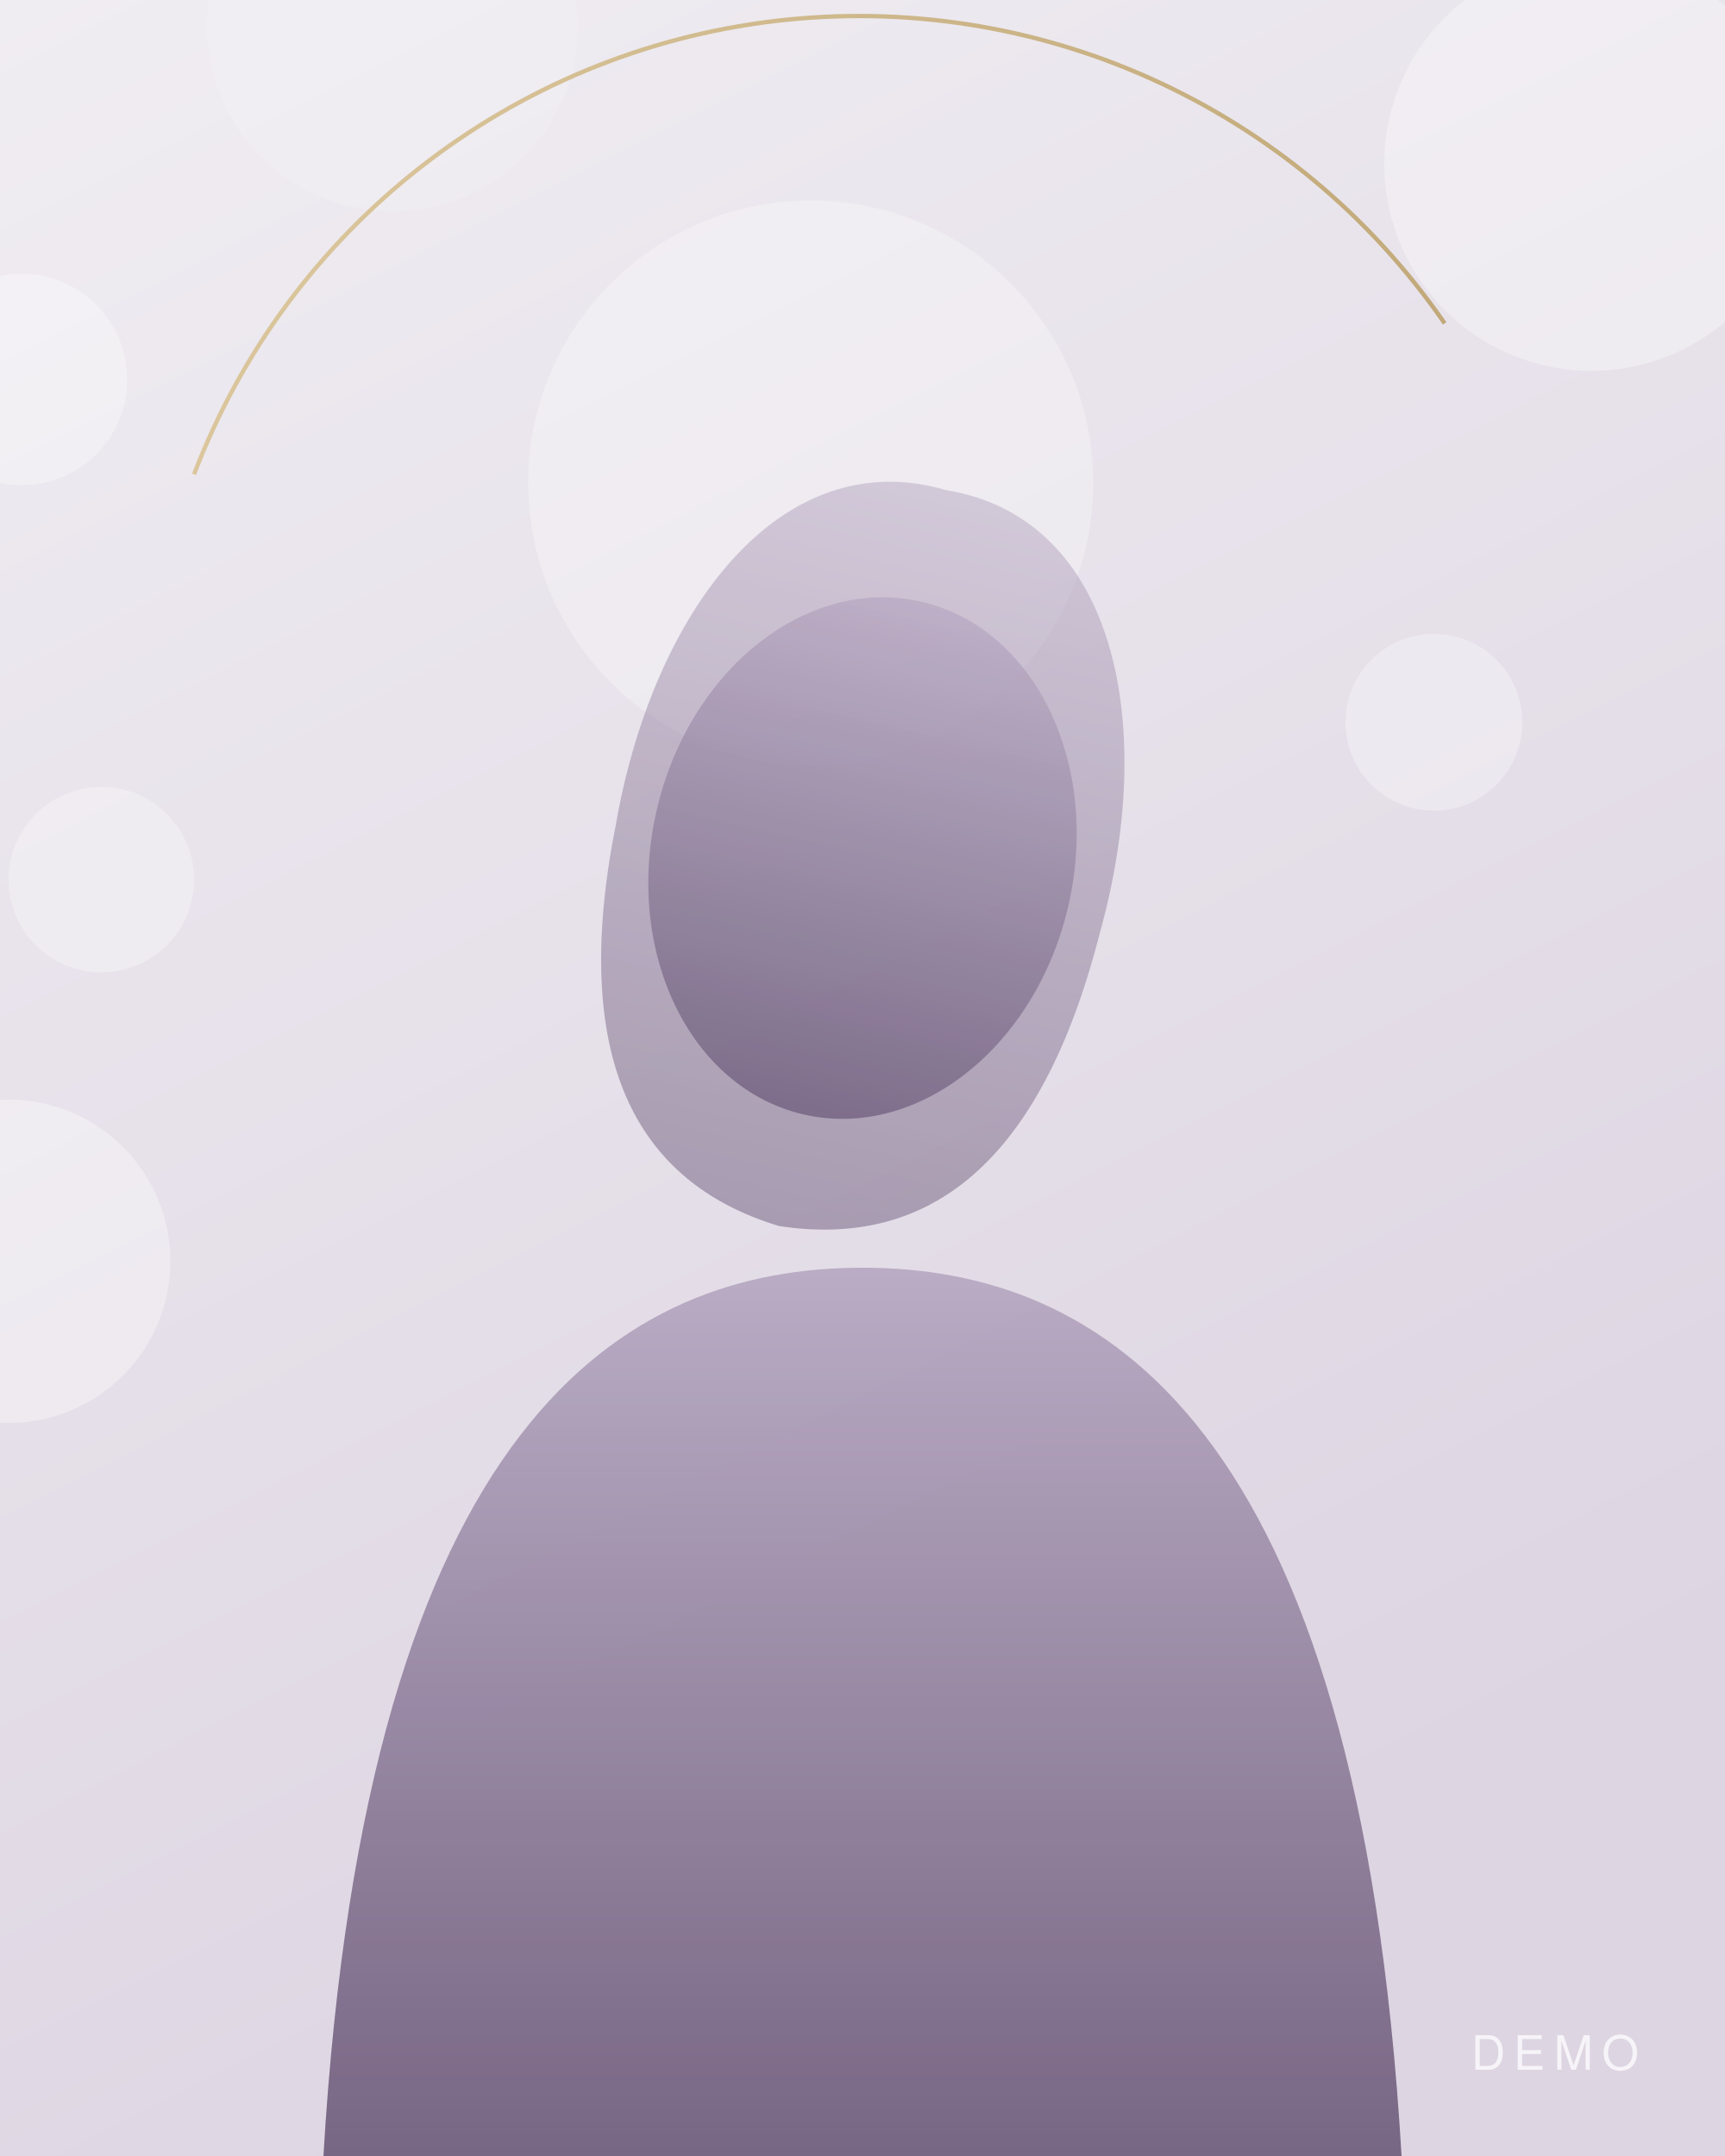
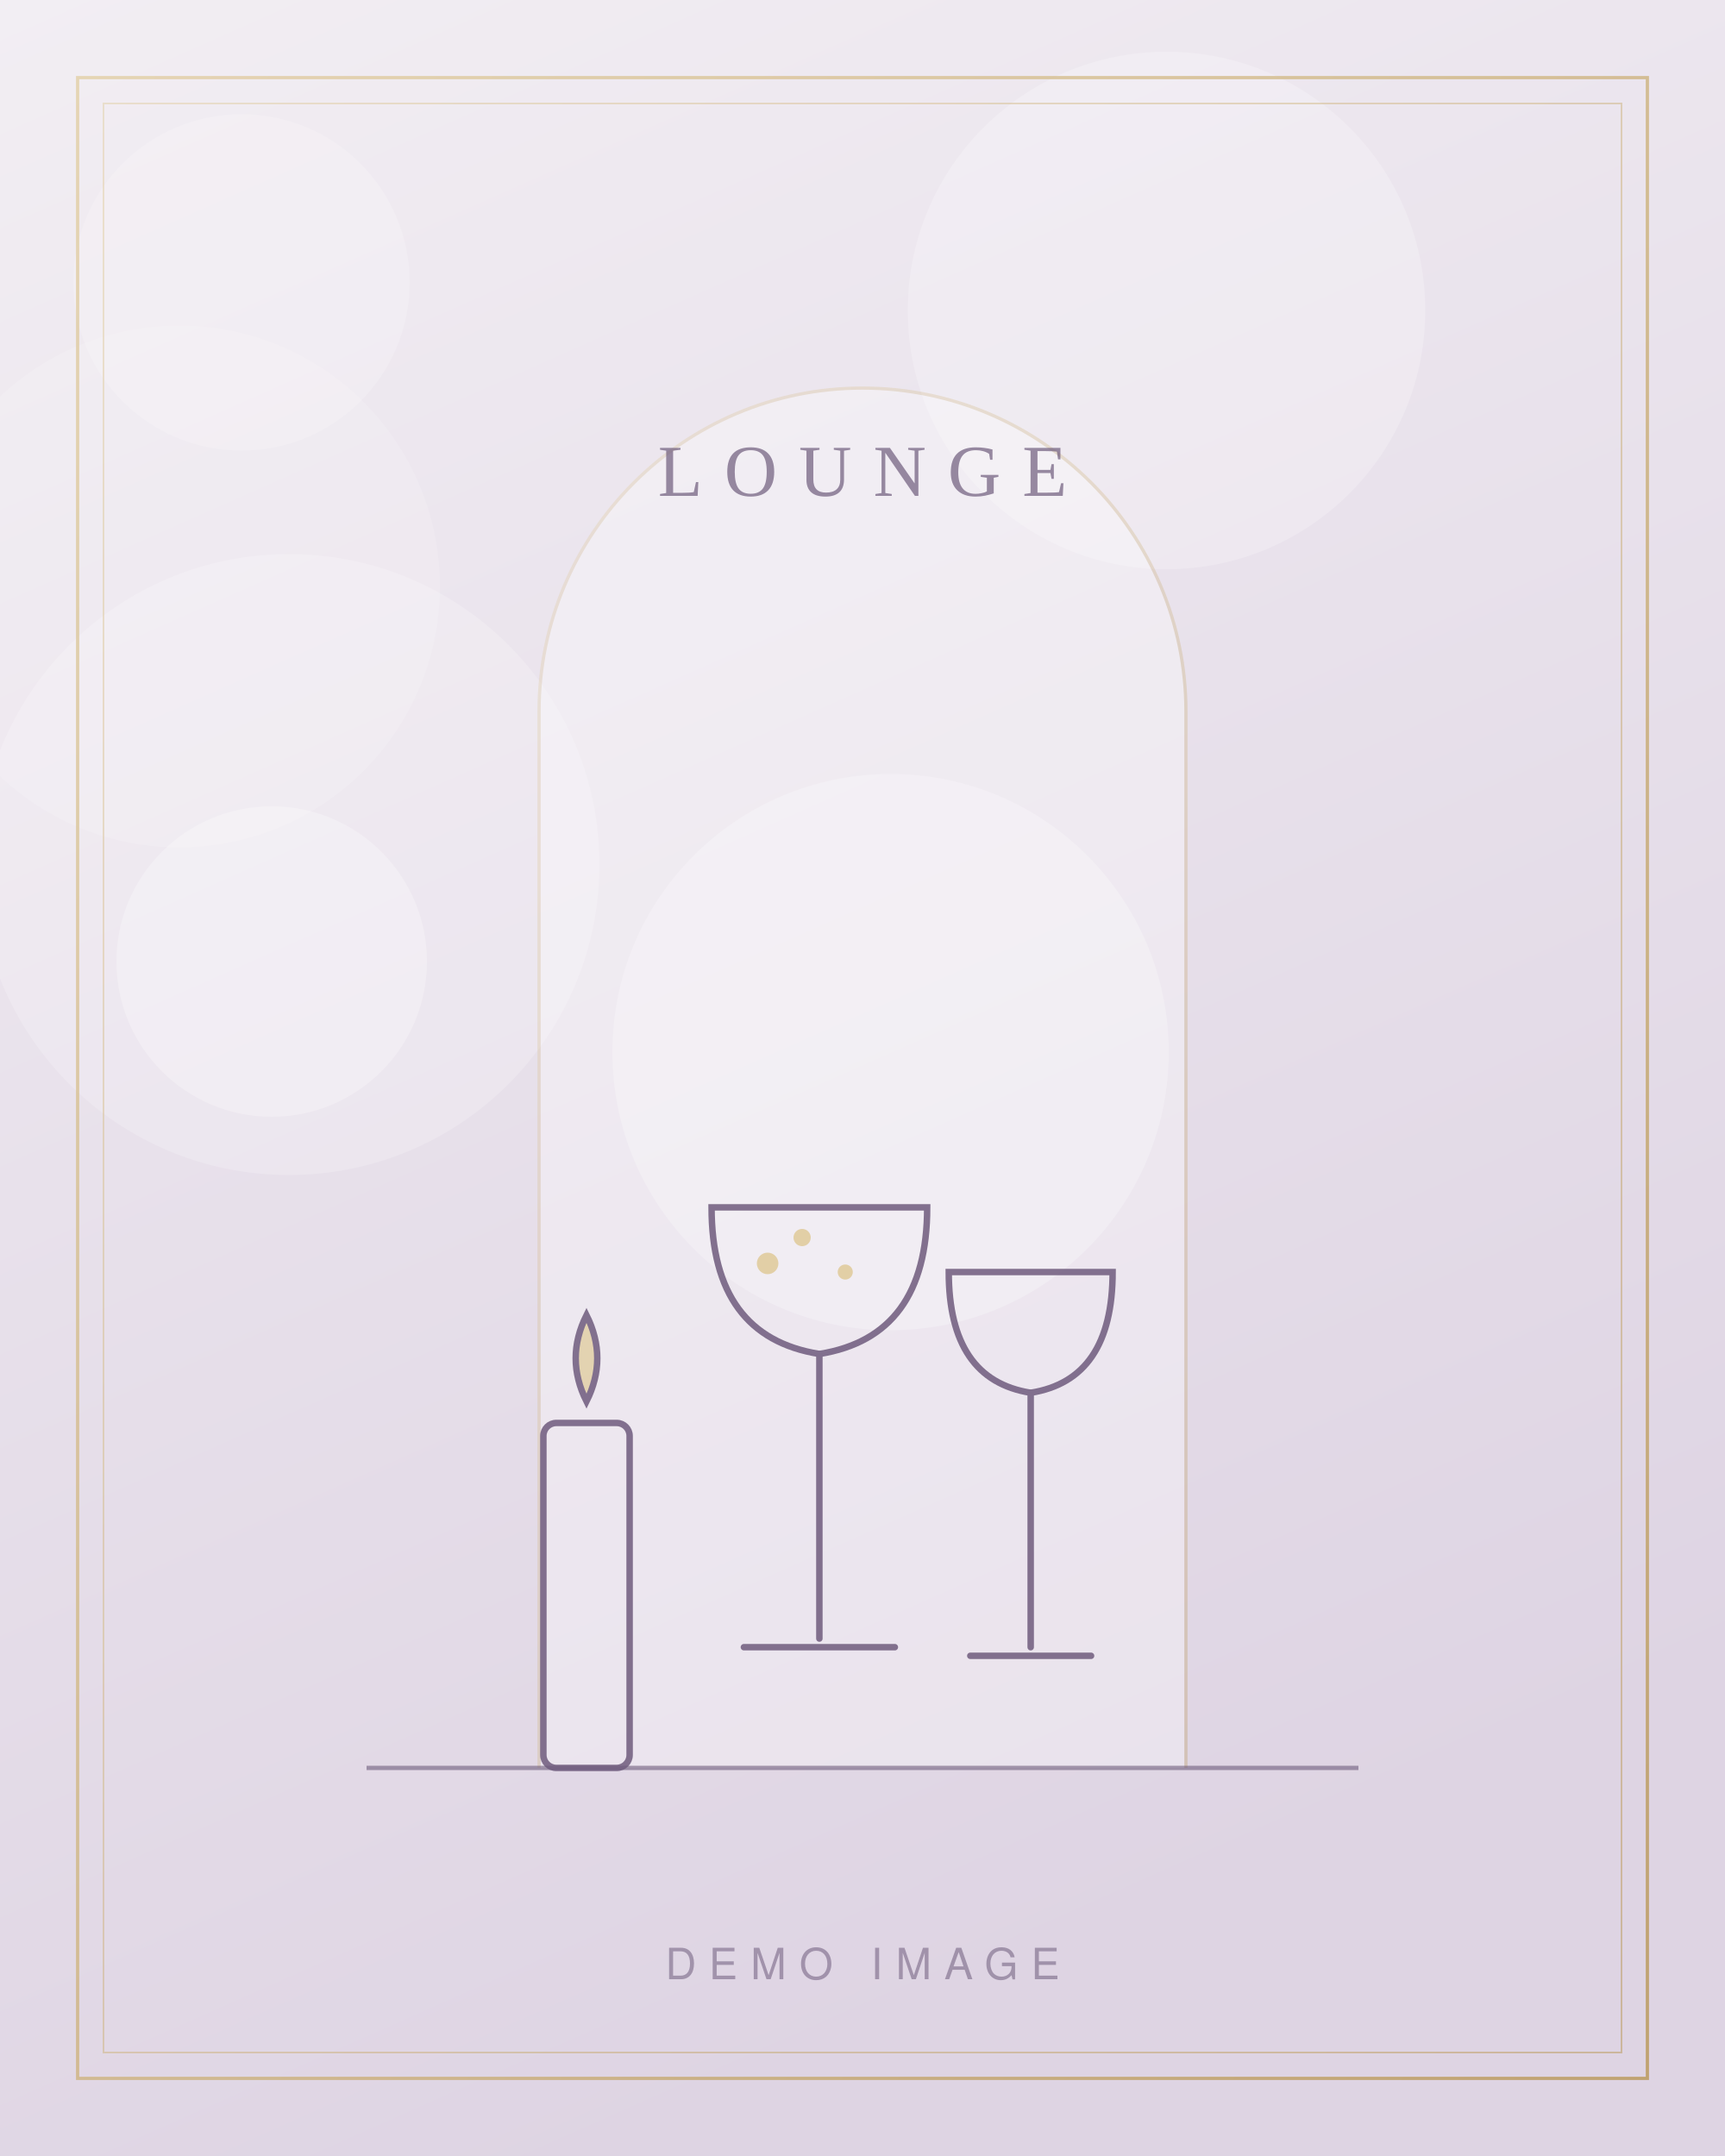
<svg xmlns="http://www.w3.org/2000/svg" viewBox="0 0 800 1000" width="800" height="1000">
  <defs>
-     <linearGradient id="bg" x1="0" y1="0" x2="0.4" y2="1">
-       <stop offset="0" stop-color="#F0EDF2" />
-       <stop offset="1" stop-color="#DDD5E2" />
+     <linearGradient id="bg" x1="0" y1="0" x2="0.35" y2="1">
+       <stop offset="0" stop-color="#F2EEF3" />
+       <stop offset="1" stop-color="#DED4E3" />
    </linearGradient>
-     <linearGradient id="fig" x1="0" y1="0" x2="0" y2="1">
-       <stop offset="0" stop-color="#B5A6C0" />
-       <stop offset="1" stop-color="#6C5A7A" />
-     </linearGradient>
-     <linearGradient id="gold" x1="0" y1="0" x2="1" y2="0">
-       <stop offset="0" stop-color="#D7BE88" />
-       <stop offset="1" stop-color="#B89B5E" />
+     <linearGradient id="gold" x1="0" y1="0" x2="1" y2="1">
+       <stop offset="0" stop-color="#E2CFA6" />
+       <stop offset="1" stop-color="#B99755" />
    </linearGradient>
  </defs>
  <rect width="800" height="1000" fill="url(#bg)" />
-   <circle cx="4" cy="585" r="75" fill="#FFFFFF" opacity="0.33" />
-   <circle cx="738" cy="76" r="96" fill="#FFFFFF" opacity="0.31" />
-   <circle cx="10" cy="176" r="49" fill="#FFFFFF" opacity="0.32" />
-   <circle cx="182" cy="12" r="86" fill="#FFFFFF" opacity="0.13" />
-   <circle cx="47" cy="408" r="43" fill="#FFFFFF" opacity="0.28" />
-   <circle cx="665" cy="335" r="41" fill="#FFFFFF" opacity="0.30" />
-   <circle cx="376" cy="224" r="131" fill="#FFFFFF" opacity="0.27" />
-   <g transform="rotate(12.8 400 398)" opacity="0.92">
-     <path d="M400 223 C 480 218, 520 308, 515 408 C 512 518, 470 568, 400 573 C 330 568, 288 518, 285 408 C 280 308, 320 218, 400 223 Z" fill="url(#fig)" opacity="0.55" />
-     <ellipse cx="400" cy="398" rx="98" ry="122" fill="url(#fig)" opacity="0.85" />
+   <circle cx="83" cy="272" r="121" fill="#FFFFFF" opacity="0.14" />
+   <circle cx="413" cy="488" r="129" fill="#FFFFFF" opacity="0.24" />
+   <circle cx="112" cy="131" r="78" fill="#FFFFFF" opacity="0.17" />
+   <circle cx="541" cy="144" r="120" fill="#FFFFFF" opacity="0.22" />
+   <circle cx="126" cy="446" r="72" fill="#FFFFFF" opacity="0.25" />
+   <circle cx="134" cy="401" r="144" fill="#FFFFFF" opacity="0.19" />
+   <rect x="36" y="36" width="728" height="928" fill="none" stroke="url(#gold)" stroke-width="1.5" opacity="0.8" />
+   <rect x="48" y="48" width="704" height="904" fill="none" stroke="url(#gold)" stroke-width="0.8" opacity="0.5" />
+   <path d="M250 820 L250 330 A150 150 0 0 1 550 330 L550 820" fill="#FFFFFF" opacity="0.32" stroke="url(#gold)" stroke-width="1.5" />
+   <line x1="170" y1="820" x2="630" y2="820" stroke="#6E5B7C" stroke-width="2" opacity="0.6" />
+   <g stroke="#6E5B7C" stroke-width="3" fill="none" stroke-linecap="round" opacity="0.85">
+     <path d="M330 560 Q 330 620 380 628 Q 430 620 430 560 Z" />
+     <line x1="380" y1="628" x2="380" y2="760" />
+     <line x1="345" y1="764" x2="415" y2="764" />
+     <path d="M440 590 Q 440 640 478 646 Q 516 640 516 590 Z" />
+     <line x1="478" y1="646" x2="478" y2="764" />
+     <line x1="450" y1="768" x2="506" y2="768" />
+     <rect x="252" y="660" width="40" height="160" rx="6" />
+     <path d="M272 650 Q 262 630 272 610 Q 282 630 272 650 Z" fill="#E2CFA6" />
  </g>
-   <path d="M150 1000 C 170 658, 290 588, 400 588 C 510 588, 630 658, 650 1000 Z" fill="url(#fig)" opacity="0.9" />
-   <path d="M90 220 A 330 330 0 0 1 670 150" stroke="url(#gold)" stroke-width="2" fill="none" opacity="0.8" />
-   <text x="760" y="960" text-anchor="end" font-family="Helvetica, Arial, sans-serif" font-size="22" letter-spacing="4" fill="#FFFFFF" opacity="0.75">DEMO</text>
+   <circle cx="356" cy="586" r="5" fill="#E2CFA6" />
+   <circle cx="372" cy="574" r="4" fill="#E2CFA6" />
+   <circle cx="392" cy="590" r="3.5" fill="#E2CFA6" />
+   <text x="400" y="230" text-anchor="middle" font-family="Cormorant Garamond, 'Times New Roman', Georgia, serif" font-size="34" letter-spacing="10" fill="#6E5B7C" opacity="0.7">LOUNGE</text>
+   <text x="400" y="918" text-anchor="middle" font-family="Helvetica, Arial, sans-serif" font-size="20" letter-spacing="6" fill="#6E5B7C" opacity="0.55">DEMO IMAGE</text>
</svg>
